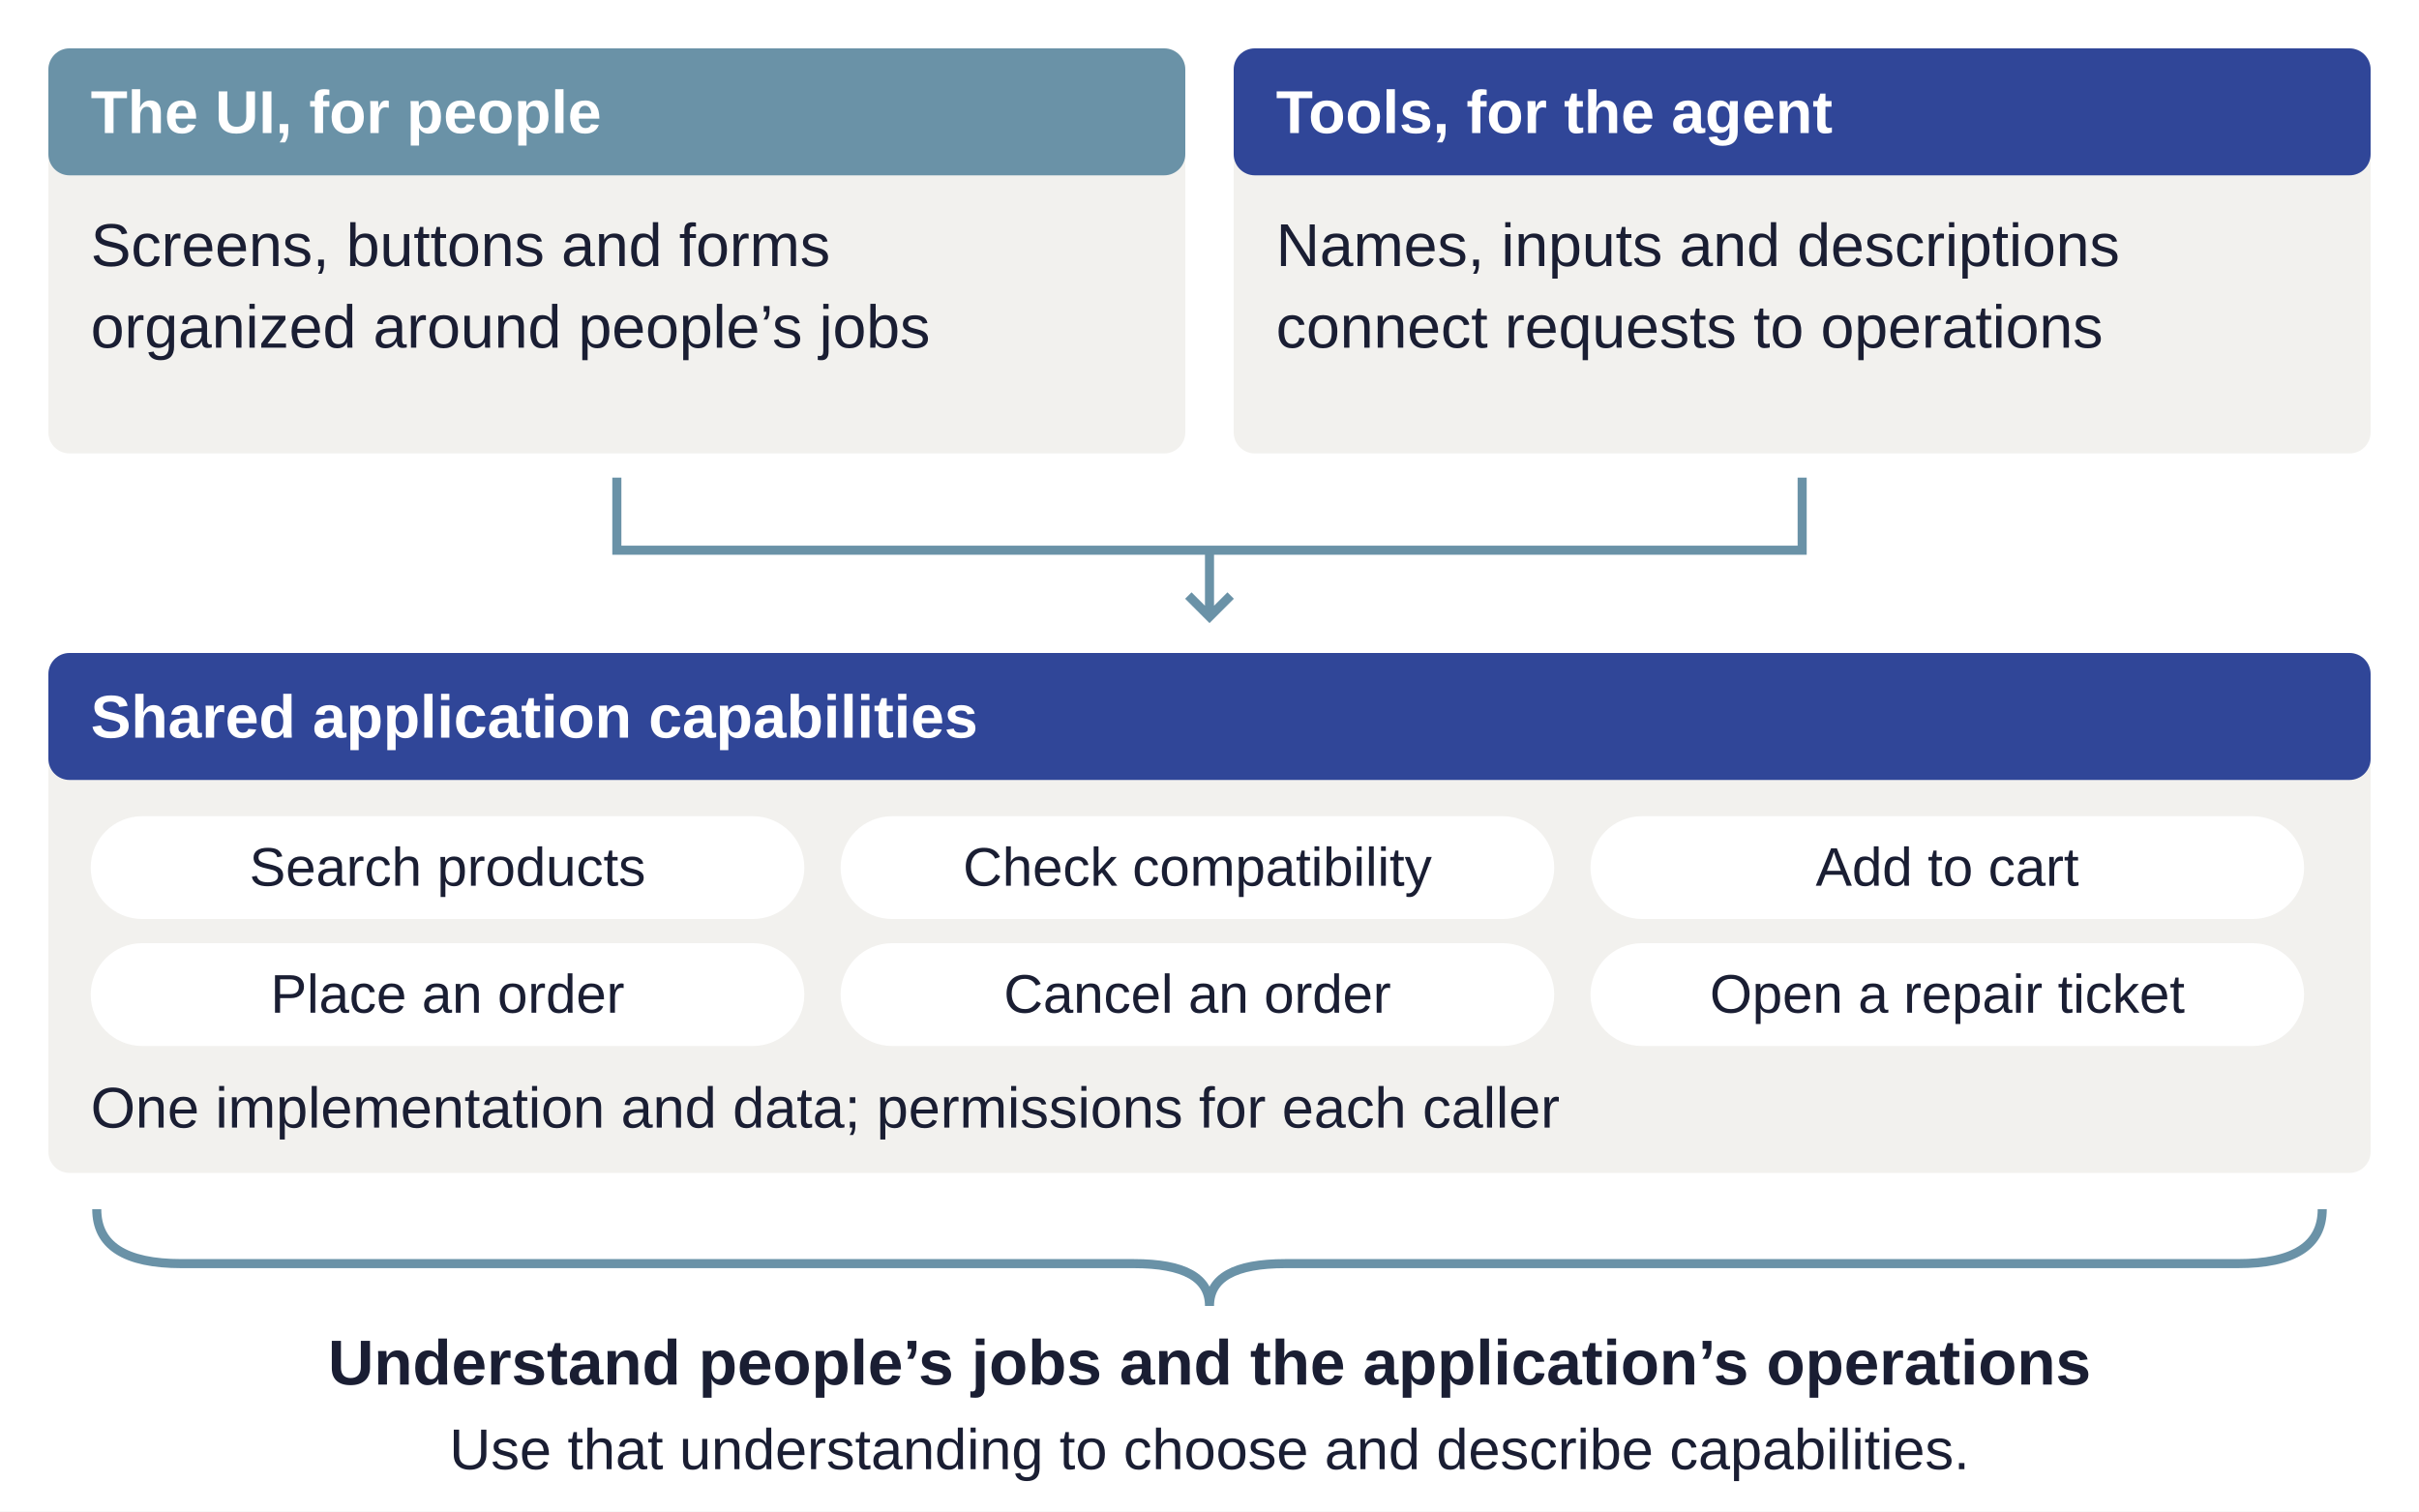
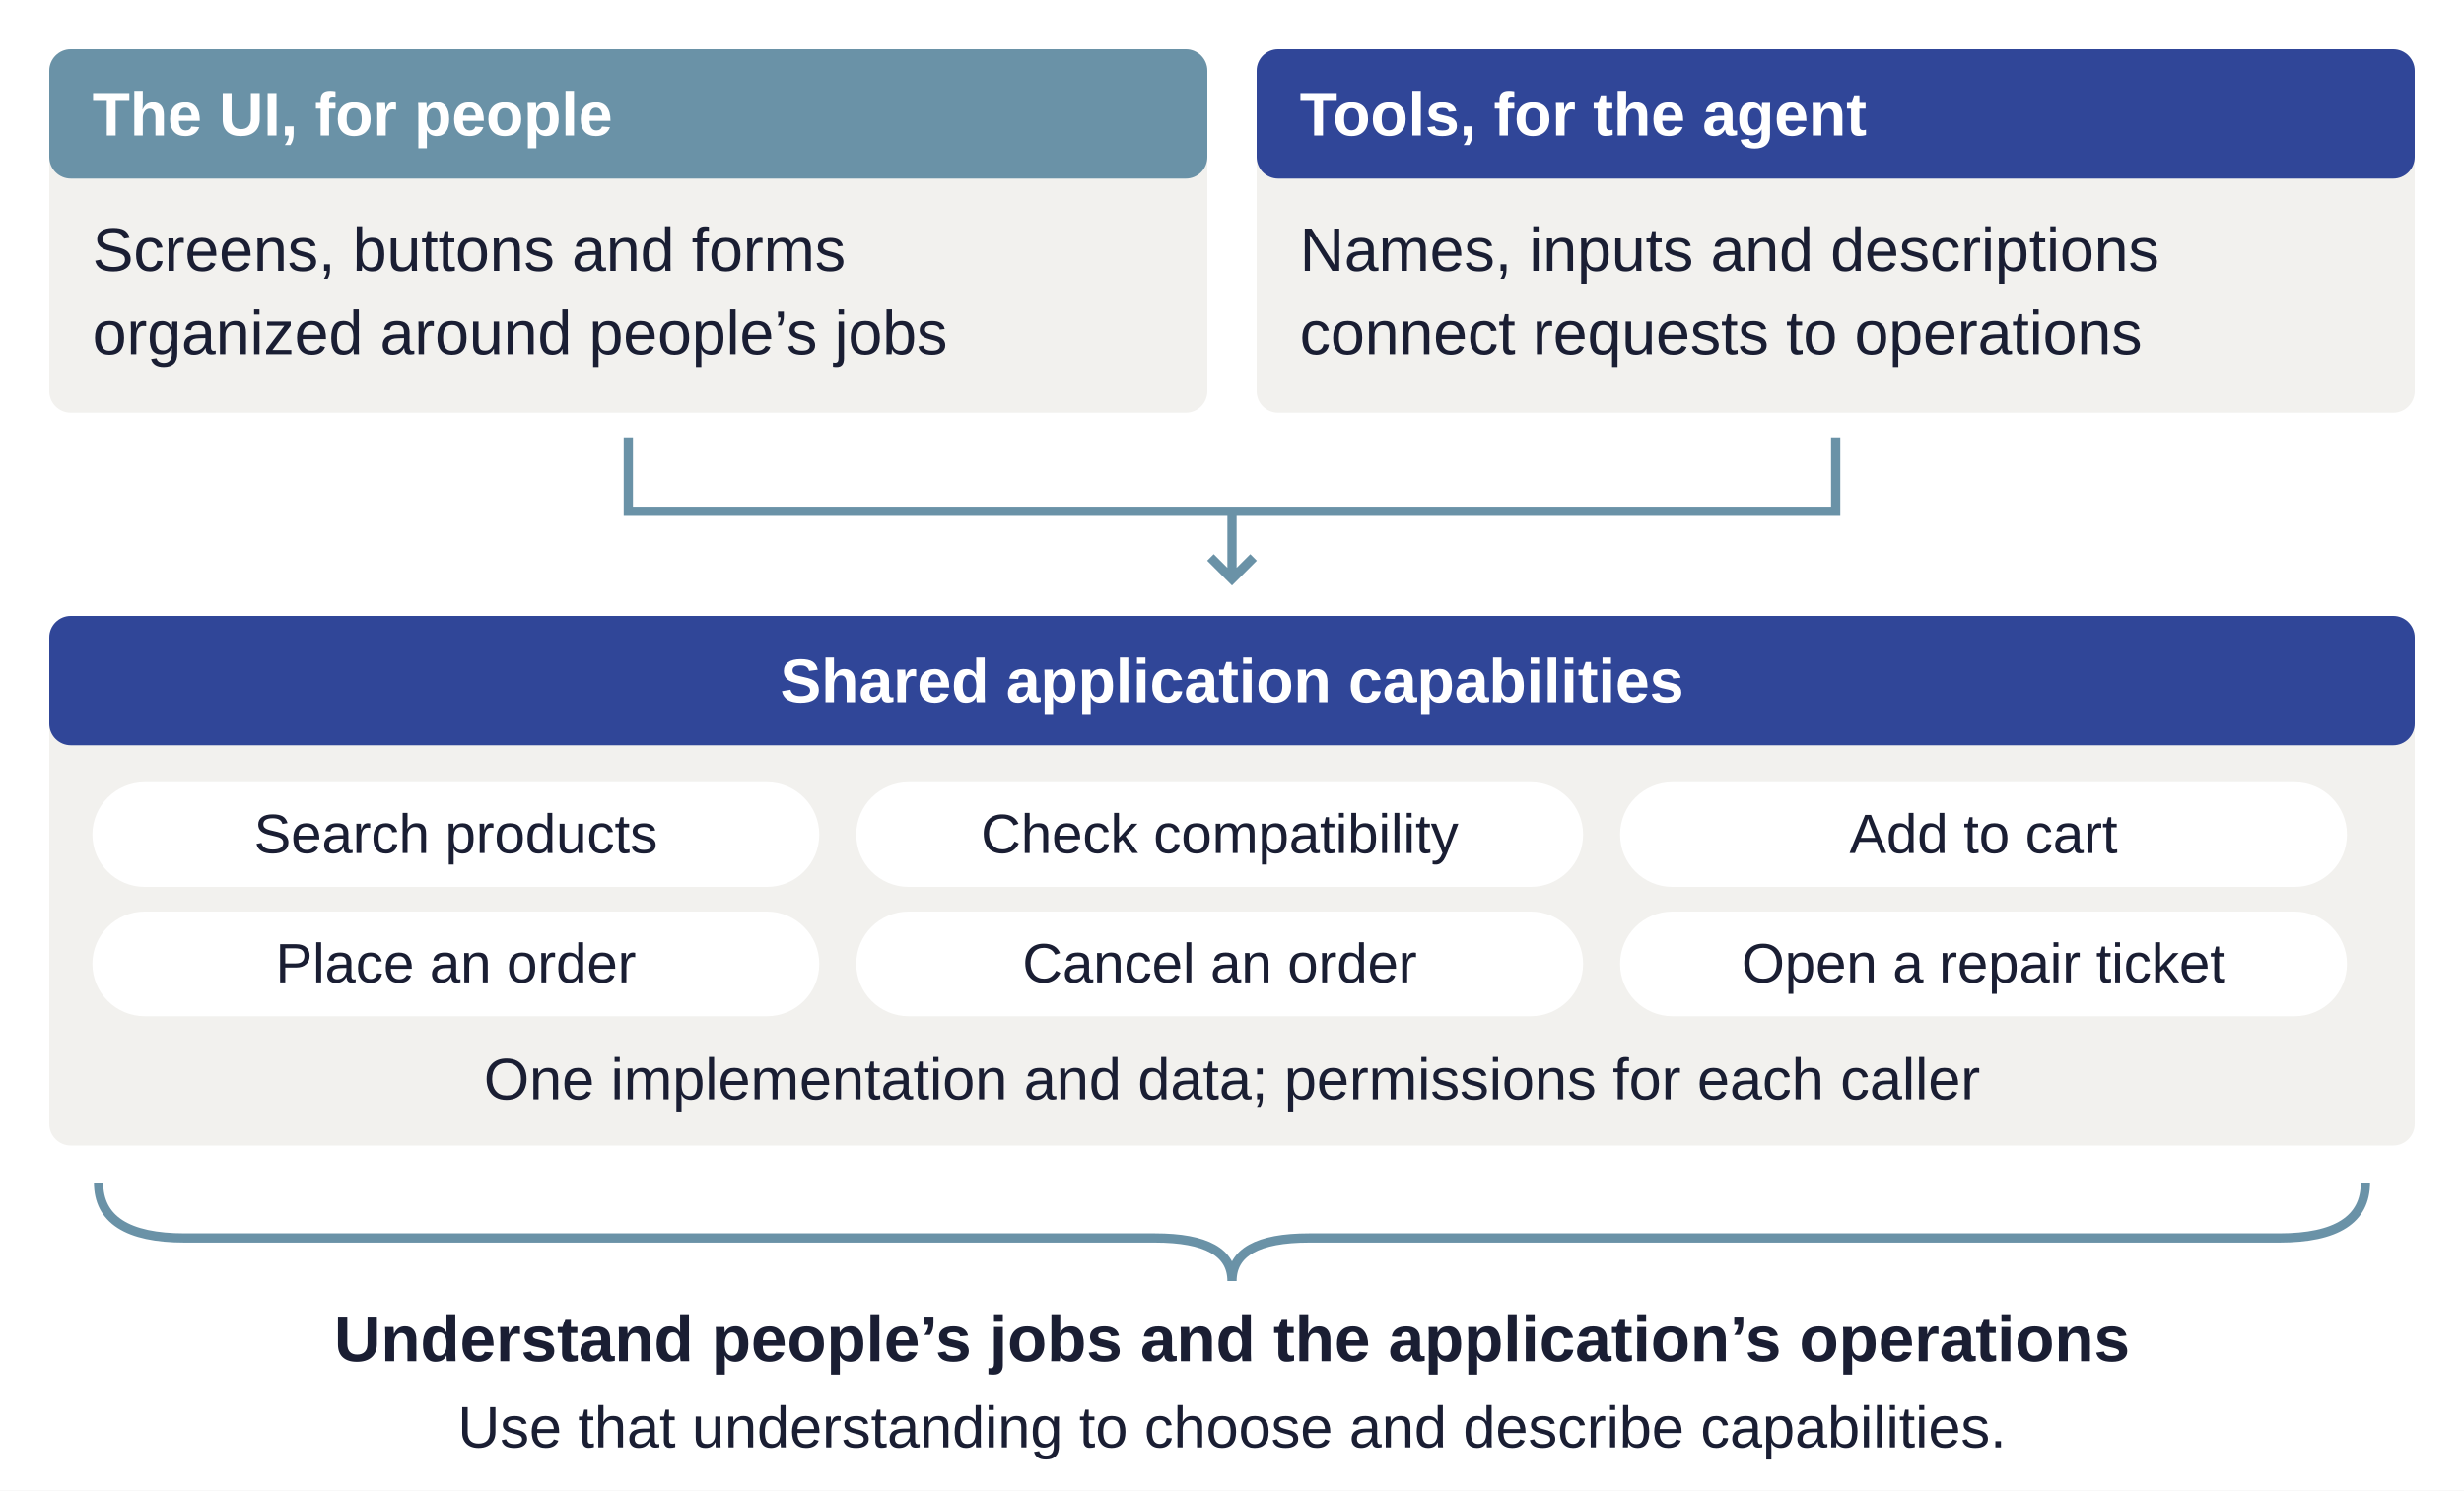
- <svg xmlns="http://www.w3.org/2000/svg" width="800" height="500" viewBox="0 0 800 500" role="img" aria-labelledby="title desc">
-   <rect width="800" height="500" fill="white" />
-   <rect x="16" y="16" width="376" height="134" rx="7" fill="#f2f1ee" />
+ <svg xmlns="http://www.w3.org/2000/svg" width="800" height="484" viewBox="0 0 800 484" role="img" aria-labelledby="title desc">
+   <rect width="800" height="484" fill="white" />
+   <rect x="16" y="16" width="376" height="118" rx="7" fill="#f2f1ee" />
  <rect x="16" y="16" width="376" height="42" rx="7" fill="#6a92a7" />
  <text x="30" y="44" font-family="Arial, sans-serif" font-size="20" font-weight="700" fill="white" text-anchor="start">The UI, for people</text>
  <text x="30" y="88" font-family="Arial, sans-serif" font-size="20" font-weight="400" fill="#1a1e33" text-anchor="start">Screens, buttons and forms</text>
  <text x="30" y="115" font-family="Arial, sans-serif" font-size="20" font-weight="400" fill="#1a1e33" text-anchor="start">organized around people’s jobs</text>
-   <rect x="408" y="16" width="376" height="134" rx="7" fill="#f2f1ee" />
+   <rect x="408" y="16" width="376" height="118" rx="7" fill="#f2f1ee" />
  <rect x="408" y="16" width="376" height="42" rx="7" fill="#304698" />
  <text x="422" y="44" font-family="Arial, sans-serif" font-size="20" font-weight="700" fill="white" text-anchor="start">Tools, for the agent</text>
  <text x="422" y="88" font-family="Arial, sans-serif" font-size="20" font-weight="400" fill="#1a1e33" text-anchor="start">Names, inputs and descriptions</text>
  <text x="422" y="115" font-family="Arial, sans-serif" font-size="20" font-weight="400" fill="#1a1e33" text-anchor="start">connect requests to operations</text>
-   <path d="M204 158 V182 H596 V158 M400 182 V204 m-7 -7 l7 7 7 -7" fill="none" stroke="#6a92a7" stroke-width="3" />
-   <rect x="16" y="216" width="768" height="172" rx="7" fill="#f2f1ee" />
-   <rect x="16" y="216" width="768" height="42" rx="7" fill="#304698" />
-   <text x="30" y="244" font-family="Arial, sans-serif" font-size="20" font-weight="700" fill="white" text-anchor="start">Shared application capabilities</text>
-   <rect x="30" y="270" width="236" height="34" rx="17" fill="#ffffff" />
-   <text x="148" y="293" font-family="Arial, sans-serif" font-size="18" font-weight="400" fill="#1a1e33" text-anchor="middle">Search products</text>
-   <rect x="278" y="270" width="236" height="34" rx="17" fill="#ffffff" />
-   <text x="396" y="293" font-family="Arial, sans-serif" font-size="18" font-weight="400" fill="#1a1e33" text-anchor="middle">Check compatibility</text>
-   <rect x="526" y="270" width="236" height="34" rx="17" fill="#ffffff" />
-   <text x="644" y="293" font-family="Arial, sans-serif" font-size="18" font-weight="400" fill="#1a1e33" text-anchor="middle">Add to cart</text>
-   <rect x="30" y="312" width="236" height="34" rx="17" fill="#ffffff" />
-   <text x="148" y="335" font-family="Arial, sans-serif" font-size="18" font-weight="400" fill="#1a1e33" text-anchor="middle">Place an order</text>
-   <rect x="278" y="312" width="236" height="34" rx="17" fill="#ffffff" />
-   <text x="396" y="335" font-family="Arial, sans-serif" font-size="18" font-weight="400" fill="#1a1e33" text-anchor="middle">Cancel an order</text>
-   <rect x="526" y="312" width="236" height="34" rx="17" fill="#ffffff" />
-   <text x="644" y="335" font-family="Arial, sans-serif" font-size="18" font-weight="400" fill="#1a1e33" text-anchor="middle">Open a repair ticket</text>
-   <text x="30" y="373" font-family="Arial, sans-serif" font-size="19" font-weight="400" fill="#1a1e33" text-anchor="start">One implementation and data; permissions for each caller</text>
-   <path d="M32 400 Q32 418 60 418 H375 Q400 418 400 432 Q400 418 425 418 H740 Q768 418 768 400" fill="none" stroke="#6a92a7" stroke-width="3" />
-   <text x="400" y="458" font-family="Arial, sans-serif" font-size="21" font-weight="700" fill="#1a1e33" text-anchor="middle">Understand people’s jobs and the application’s operations</text>
-   <text x="400" y="486" font-family="Arial, sans-serif" font-size="19" font-weight="400" fill="#1a1e33" text-anchor="middle">Use that understanding to choose and describe capabilities.</text>
+   <g transform="translate(0 -16)">
+     <path d="M204 158 V182 H596 V158 M400 182 V204 m-7 -7 l7 7 7 -7" fill="none" stroke="#6a92a7" stroke-width="3" />
+     <rect x="16" y="216" width="768" height="172" rx="7" fill="#f2f1ee" />
+     <rect x="16" y="216" width="768" height="42" rx="7" fill="#304698" />
+     <text x="400" y="244" font-family="Arial, sans-serif" font-size="20" font-weight="700" fill="white" text-anchor="middle">Shared application capabilities</text>
+     <rect x="30" y="270" width="236" height="34" rx="17" fill="#ffffff" />
+     <text x="148" y="293" font-family="Arial, sans-serif" font-size="18" font-weight="400" fill="#1a1e33" text-anchor="middle">Search products</text>
+     <rect x="278" y="270" width="236" height="34" rx="17" fill="#ffffff" />
+     <text x="396" y="293" font-family="Arial, sans-serif" font-size="18" font-weight="400" fill="#1a1e33" text-anchor="middle">Check compatibility</text>
+     <rect x="526" y="270" width="236" height="34" rx="17" fill="#ffffff" />
+     <text x="644" y="293" font-family="Arial, sans-serif" font-size="18" font-weight="400" fill="#1a1e33" text-anchor="middle">Add to cart</text>
+     <rect x="30" y="312" width="236" height="34" rx="17" fill="#ffffff" />
+     <text x="148" y="335" font-family="Arial, sans-serif" font-size="18" font-weight="400" fill="#1a1e33" text-anchor="middle">Place an order</text>
+     <rect x="278" y="312" width="236" height="34" rx="17" fill="#ffffff" />
+     <text x="396" y="335" font-family="Arial, sans-serif" font-size="18" font-weight="400" fill="#1a1e33" text-anchor="middle">Cancel an order</text>
+     <rect x="526" y="312" width="236" height="34" rx="17" fill="#ffffff" />
+     <text x="644" y="335" font-family="Arial, sans-serif" font-size="18" font-weight="400" fill="#1a1e33" text-anchor="middle">Open a repair ticket</text>
+     <text x="400" y="373" font-family="Arial, sans-serif" font-size="19" font-weight="400" fill="#1a1e33" text-anchor="middle">One implementation and data; permissions for each caller</text>
+     <path d="M32 400 Q32 418 60 418 H375 Q400 418 400 432 Q400 418 425 418 H740 Q768 418 768 400" fill="none" stroke="#6a92a7" stroke-width="3" />
+     <text x="400" y="458" font-family="Arial, sans-serif" font-size="21" font-weight="700" fill="#1a1e33" text-anchor="middle">Understand people’s jobs and the application’s operations</text>
+     <text x="400" y="486" font-family="Arial, sans-serif" font-size="19" font-weight="400" fill="#1a1e33" text-anchor="middle">Use that understanding to choose and describe capabilities.</text>
+   </g>
</svg>
